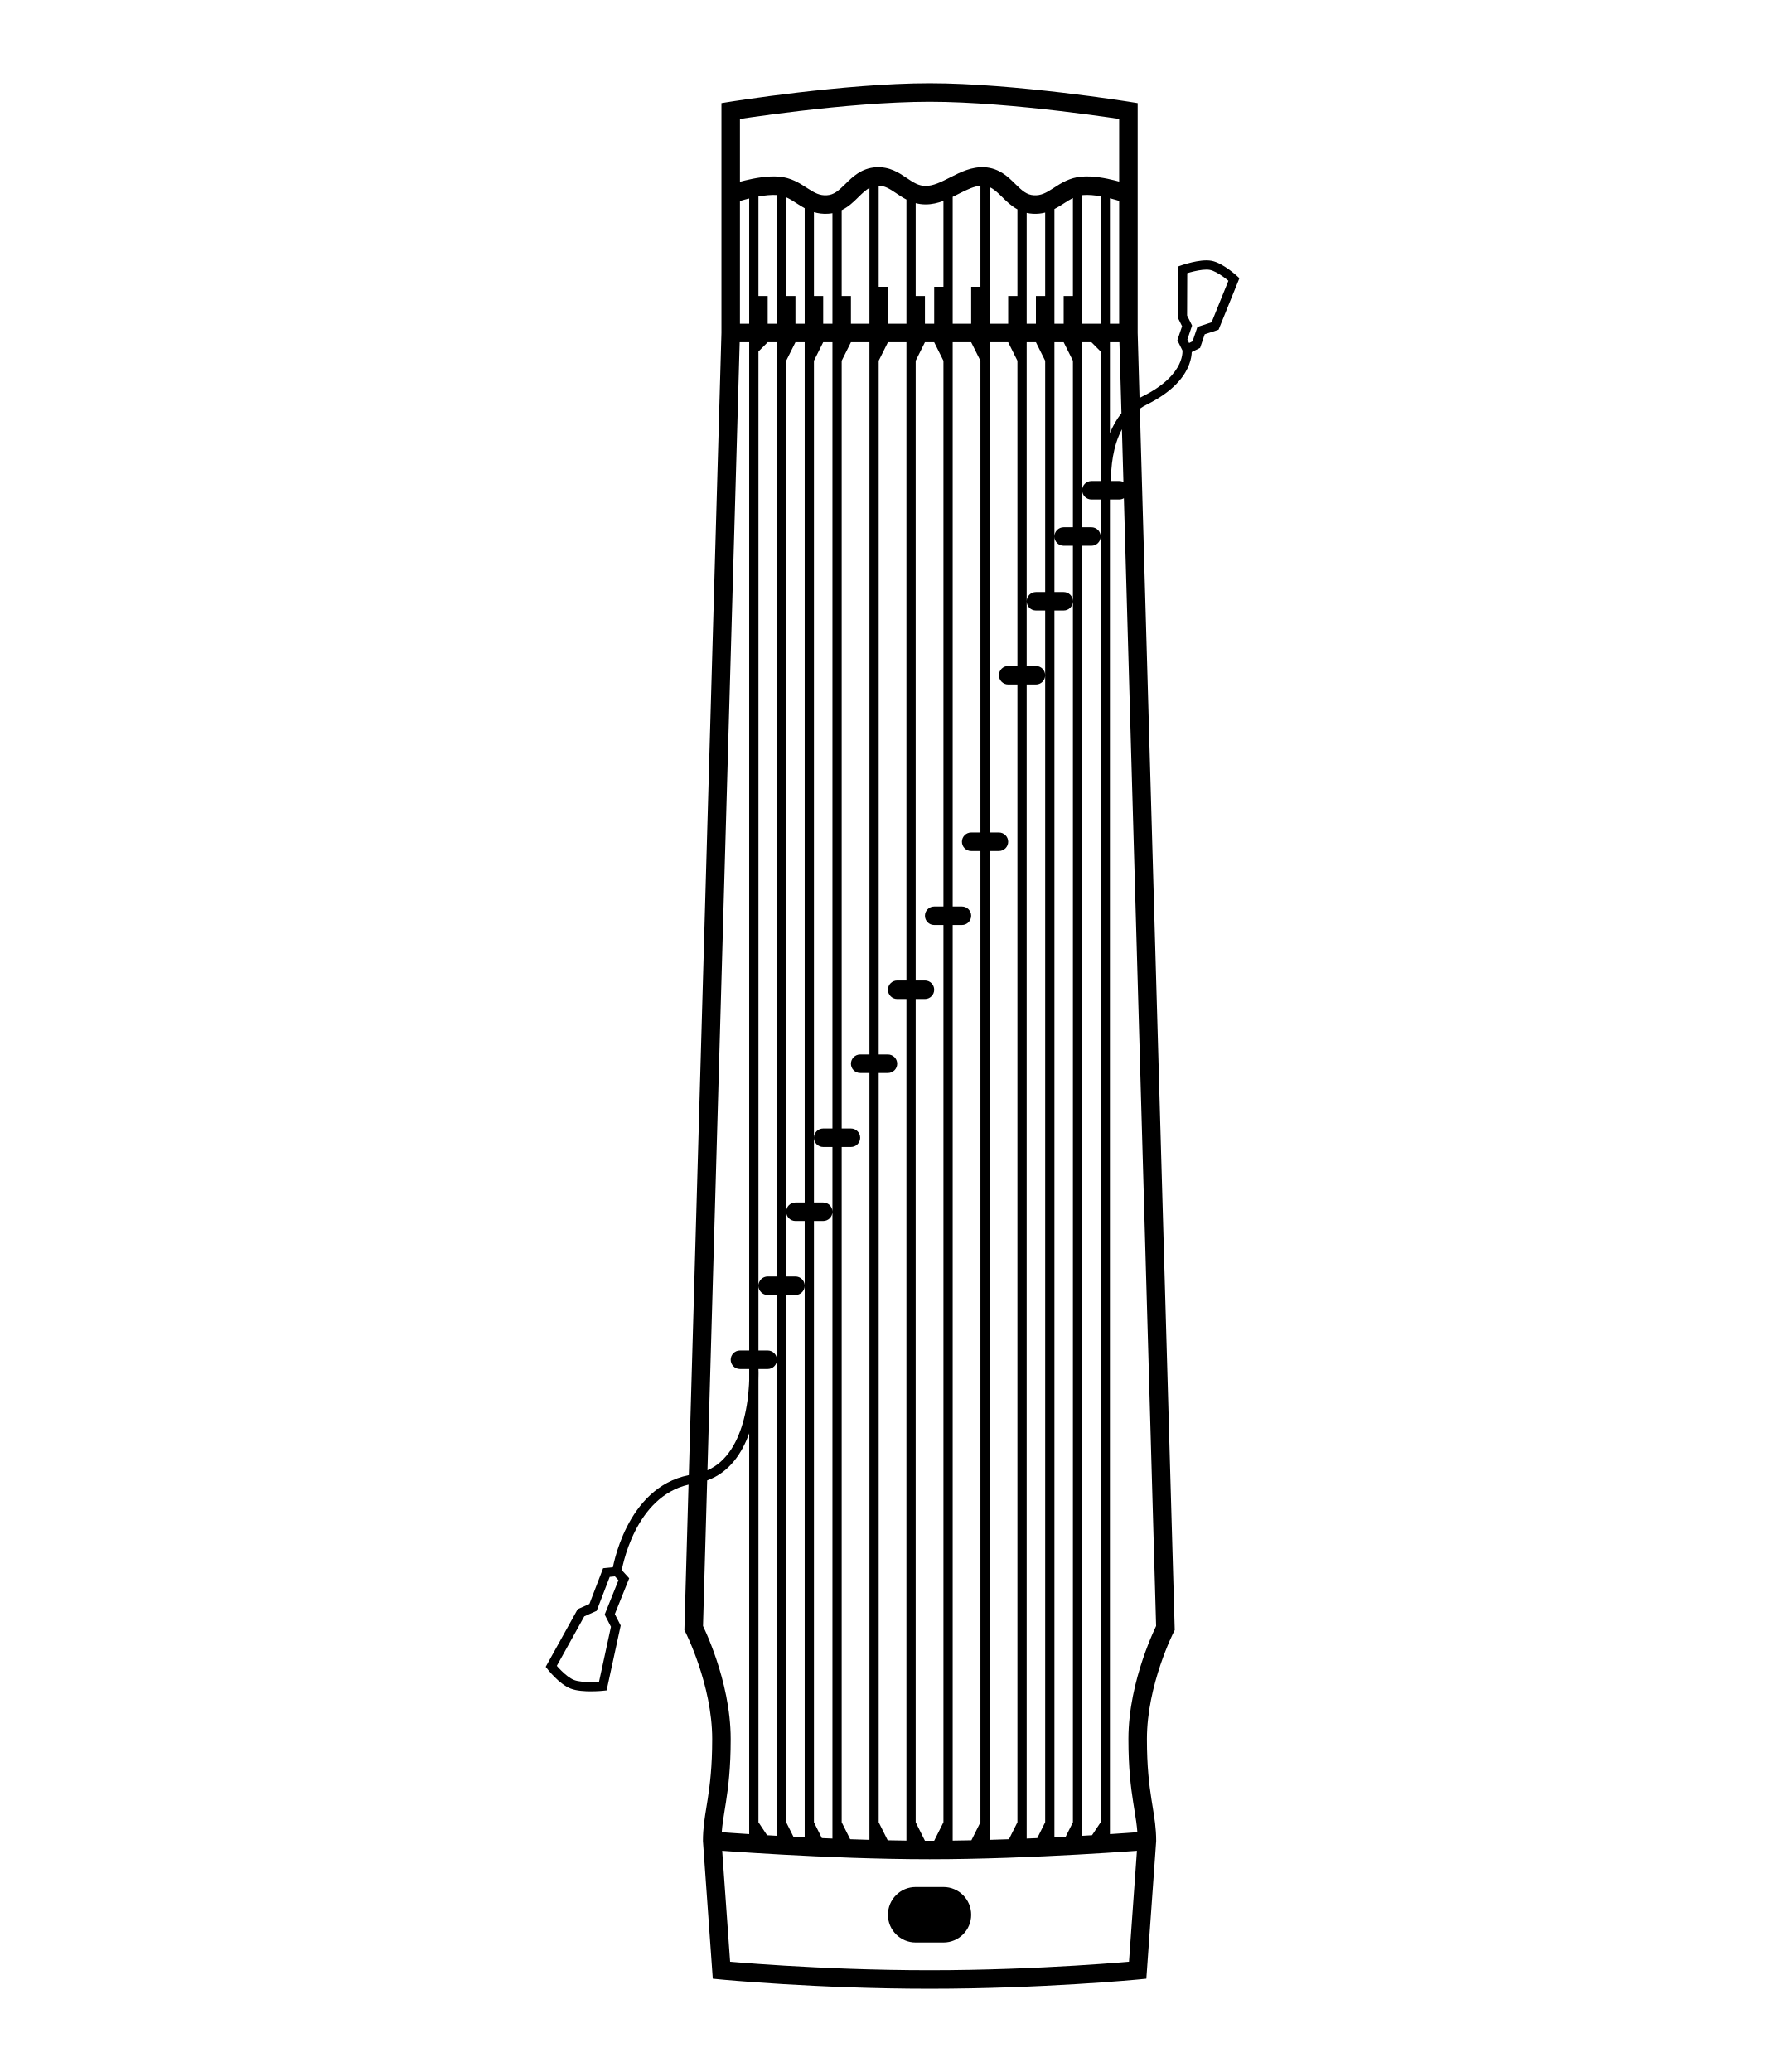
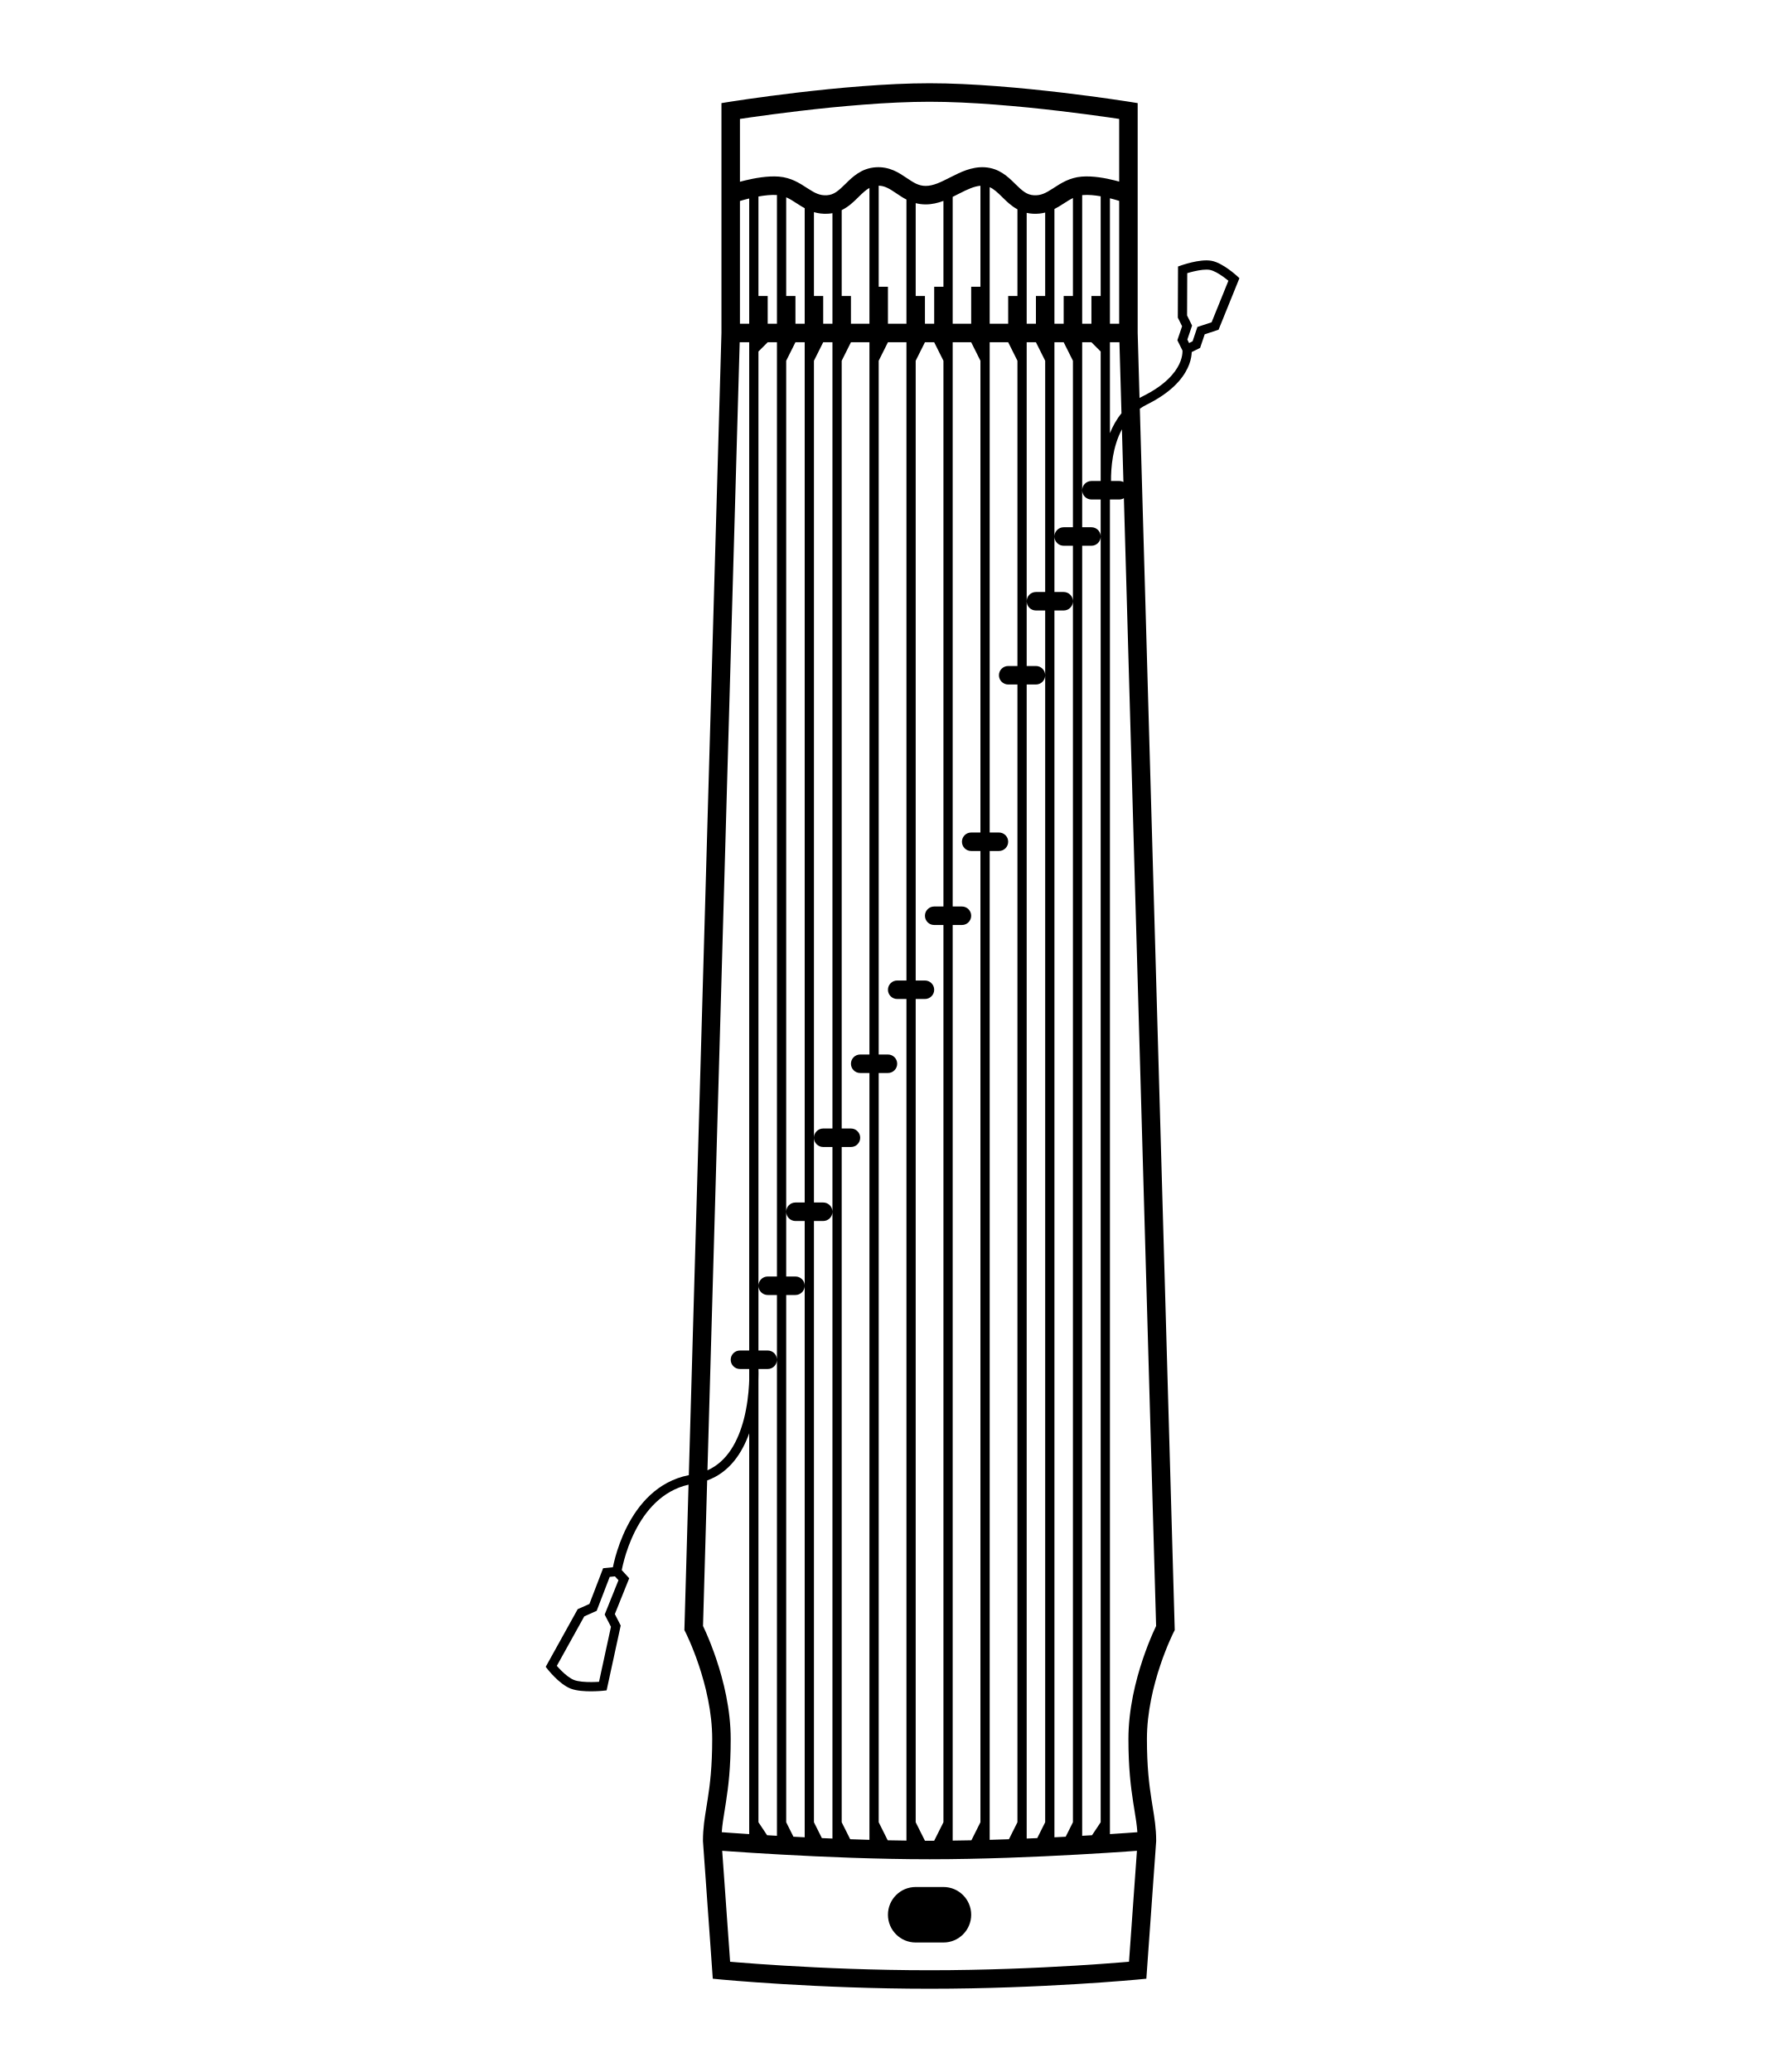
<svg xmlns="http://www.w3.org/2000/svg" width="192" height="224" viewBox="0 0 192 224" fill="none">
-   <path fill-rule="evenodd" clip-rule="evenodd" d="M86.228 10.007C90.48 9.506 95.901 9 100.5 9C105.099 9 110.521 9.506 114.772 10.007C116.902 10.258 118.747 10.509 120.06 10.698C120.716 10.792 121.24 10.87 121.6 10.926C121.78 10.953 121.919 10.975 122.014 10.99L122.121 11.007L122.149 11.011L122.156 11.012L122.158 11.013L122.159 11.013C122.159 11.013 122.159 11.013 122 12L122.159 11.013L123 11.148V12V21V35.986L123.201 43.023C123.314 42.959 123.429 42.898 123.548 42.84C125.994 41.628 127.043 40.319 127.495 39.368C127.722 38.89 127.805 38.489 127.832 38.218C127.846 38.082 127.846 37.977 127.843 37.911L127.843 37.895L127.383 36.967L127.291 36.781L127.357 36.585L127.802 35.27L127.393 34.444L127.341 34.338L127.341 34.22L127.361 29.164L127.362 28.811L127.695 28.694L127.861 29.166C127.695 28.694 127.695 28.694 127.695 28.694L127.695 28.694L127.696 28.694L127.697 28.693L127.702 28.692L127.721 28.685C127.737 28.68 127.76 28.672 127.789 28.662C127.848 28.643 127.932 28.616 128.035 28.584C128.243 28.521 128.531 28.438 128.855 28.362C129.478 28.216 130.327 28.07 130.982 28.193C131.641 28.317 132.348 28.758 132.846 29.117C133.106 29.303 133.329 29.483 133.487 29.616C133.566 29.682 133.629 29.737 133.674 29.776L133.701 29.801L133.725 29.822L133.739 29.835L133.743 29.838L133.744 29.84L133.745 29.84L133.745 29.84C133.745 29.84 133.745 29.84 133.717 29.87L133.745 29.84L134 30.075L133.87 30.396L131.832 35.433L131.745 35.648L131.525 35.72L130.247 36.141L129.816 37.415L129.75 37.611L129.565 37.703L128.844 38.06C128.842 38.136 128.837 38.223 128.827 38.319C128.789 38.693 128.679 39.206 128.398 39.798C127.832 40.988 126.6 42.444 123.991 43.736C123.721 43.87 123.469 44.019 123.234 44.183L127 175.971L127.007 176.227L126.891 176.455L126.891 176.455L126.891 176.455L126.89 176.456L126.885 176.466L126.863 176.51C126.853 176.53 126.842 176.554 126.828 176.583C126.812 176.614 126.794 176.651 126.774 176.694C126.697 176.857 126.584 177.1 126.448 177.412C126.176 178.036 125.812 178.934 125.448 180.019C124.716 182.199 124 185.084 124 188C124 191.003 124.244 192.943 124.488 194.51C124.53 194.776 124.572 195.036 124.613 195.291C124.815 196.525 125 197.663 125 199V199.036L124.998 199.071L123.998 213.071L123.937 213.914L123.096 213.995L123.095 213.995L123.094 213.996L123.087 213.996L123.064 213.998L122.973 214.007C122.892 214.014 122.774 214.025 122.618 214.039C122.308 214.067 121.852 214.106 121.268 214.153C120.098 214.247 118.414 214.373 116.351 214.498C112.226 214.749 106.58 215 100.5 215C94.42 215 88.774 214.749 84.649 214.498C82.586 214.373 80.902 214.247 79.733 214.153C79.148 214.106 78.692 214.067 78.382 214.039C78.227 214.025 78.108 214.014 78.028 214.007L77.936 213.998L77.913 213.996L77.907 213.996L77.905 213.995L77.905 213.995L77.063 213.914L77.003 213.071L76.003 199.071L76 199.036V199C76 197.663 76.186 196.525 76.387 195.291L76.387 195.29L76.387 195.289C76.428 195.035 76.471 194.776 76.512 194.51C76.756 192.943 77 191.003 77 188C77 185.084 76.284 182.199 75.552 180.019C75.188 178.934 74.824 178.036 74.552 177.412C74.416 177.1 74.304 176.857 74.226 176.694C74.187 176.612 74.157 176.551 74.137 176.51L74.115 176.466L74.11 176.456L74.11 176.455L74.11 176.455L74.109 176.455L73.993 176.227L74.001 175.971L74.442 160.503C71.57 161.161 69.78 163.337 68.682 165.493C68.097 166.643 67.72 167.767 67.49 168.605C67.375 169.023 67.297 169.368 67.248 169.607C67.238 169.656 67.229 169.701 67.221 169.741L67.816 170.391L68.028 170.623L67.911 170.915L66.473 174.496L67.026 175.572L67.108 175.731L67.07 175.906L65.661 182.391L65.584 182.744L65.225 182.782L65.211 182.655C65.225 182.782 65.225 182.782 65.224 182.782L65.224 182.782L65.224 182.782L65.222 182.782L65.216 182.783L65.196 182.785C65.178 182.786 65.153 182.789 65.12 182.792C65.055 182.797 64.962 182.805 64.848 182.813C64.619 182.828 64.301 182.844 63.947 182.846C63.262 182.85 62.356 182.805 61.708 182.556C61.053 182.304 60.418 181.754 59.976 181.314C59.748 181.087 59.556 180.875 59.422 180.719C59.355 180.641 59.301 180.576 59.264 180.531C59.245 180.508 59.231 180.49 59.221 180.478L59.209 180.463L59.206 180.459L59.205 180.457L59.204 180.457L59.204 180.457C59.204 180.456 59.204 180.456 59.598 180.148L59.204 180.456L59 180.196L59.161 179.906L62.376 174.111L62.457 173.965L62.61 173.897L63.724 173.401L65.096 169.826L65.207 169.538L65.514 169.508L66.262 169.435L66.268 169.406C66.321 169.149 66.404 168.782 66.525 168.34C66.768 167.457 67.167 166.266 67.791 165.039C68.983 162.699 71.041 160.152 74.472 159.475L78 35.986V21V12V11.148L78.841 11.013L79 12C78.841 11.013 78.841 11.013 78.841 11.013L78.842 11.013L78.844 11.012L78.851 11.011L78.879 11.007L78.987 10.99C79.081 10.975 79.22 10.953 79.4 10.926C79.76 10.87 80.284 10.792 80.941 10.698C82.253 10.509 84.098 10.258 86.228 10.007ZM121.248 44.679L121.028 37H120V46.832C120.304 46.08 120.709 45.343 121.248 44.679ZM120.118 52C120.112 51.287 120.153 50.35 120.329 49.35C120.502 48.364 120.8 47.341 121.297 46.411L121.46 52.112C121.322 52.04 121.166 52 121 52H120.118ZM76.007 175.782L76.456 160.047C78.871 159.178 80.233 157.088 81 154.948V198.282C80.316 198.237 79.705 198.195 79.181 198.159C78.732 198.127 78.347 198.099 78.033 198.076C78.089 197.29 78.21 196.544 78.354 195.657L78.354 195.657C78.397 195.392 78.442 195.114 78.488 194.818C78.744 193.175 79 191.129 79 188C79 184.784 78.216 181.669 77.448 179.382C77.062 178.233 76.676 177.281 76.386 176.613C76.24 176.279 76.118 176.016 76.032 175.835L76.007 175.782ZM82.011 148.467C82.012 148.671 82.01 148.932 82 149.239V198.345L82 198.345V197L82.935 198.403C83.279 198.423 83.634 198.444 84 198.465V147.021C83.989 147.563 83.545 148 83 148H82.001L82.001 148.01C82.002 148.033 82.003 148.065 82.004 148.107C82.007 148.191 82.01 148.313 82.011 148.467ZM80.979 149.689C80.988 149.523 80.995 149.367 81 149.222V148H80C79.448 148 79 147.552 79 147C79 146.448 79.448 146 80 146H81V136V37H79.972L76.487 158.954C78.672 157.979 79.819 155.74 80.417 153.441C80.777 152.06 80.923 150.704 80.979 149.689ZM80 12.857V19.649C80.17 19.603 80.352 19.556 80.542 19.51C81.585 19.256 82.999 18.995 84.218 19.093C85.522 19.199 86.466 19.812 87.182 20.277C87.234 20.311 87.284 20.343 87.334 20.375C88.096 20.866 88.631 21.156 89.391 21.11C90.16 21.064 90.644 20.632 91.406 19.882L91.466 19.823C92.165 19.135 93.135 18.177 94.705 18.083C96.173 17.994 97.198 18.685 97.96 19.198L97.979 19.21C98.785 19.753 99.317 20.099 100.079 20.099C100.903 20.099 101.703 19.7 102.789 19.148L102.819 19.133C103.799 18.636 105.054 17.998 106.462 18.083C108.031 18.177 109.002 19.135 109.701 19.823L109.76 19.882C110.523 20.632 111.007 21.064 111.776 21.11C112.536 21.156 113.071 20.866 113.833 20.375C113.882 20.344 113.932 20.311 113.984 20.277L113.985 20.277C114.701 19.812 115.645 19.199 116.949 19.093C118.171 18.995 119.544 19.256 120.551 19.512C120.708 19.552 120.858 19.592 121 19.632V12.857C120.675 12.808 120.262 12.747 119.775 12.677C118.476 12.491 116.648 12.242 114.538 11.993C110.309 11.495 104.98 11 100.5 11C96.02 11 90.691 11.494 86.462 11.993C84.352 12.242 82.525 12.491 81.225 12.677C80.738 12.747 80.326 12.808 80 12.857ZM121 21.718C120.74 21.636 120.418 21.542 120.058 21.451L120 21.436V35H121V21.718ZM119 35V21.221C118.345 21.105 117.68 21.041 117.111 21.087C117.073 21.09 117.036 21.094 117 21.098V35H119ZM119 54V57.986C118.993 57.44 118.548 57 118 57H117V37H118L119 38V52H118C117.448 52 117 52.448 117 53C117 53.552 117.448 54 118 54H119ZM120 54V198.282C120.684 198.237 121.295 198.195 121.819 198.159C122.268 198.127 122.654 198.099 122.967 198.076C122.911 197.29 122.79 196.544 122.646 195.657C122.603 195.392 122.558 195.114 122.512 194.818C122.256 193.175 122 191.129 122 188C122 184.784 122.784 181.669 123.552 179.382C123.938 178.233 124.324 177.281 124.615 176.613C124.76 176.279 124.882 176.016 124.968 175.835L124.993 175.782L121.51 53.86C121.361 53.949 121.186 54 121 54H120ZM118 59C118.548 59 118.993 58.56 119 58.014V197L118.065 198.403C117.721 198.423 117.366 198.444 117 198.465V59H118ZM116 64.977V59H115C114.448 59 114 58.552 114 58C114 57.448 114.448 57 115 57H116V38.999L115 37H114V64H115C115.545 64 115.988 64.435 116 64.977ZM114.992 22.008C115.362 21.769 115.682 21.564 116 21.407V32H115V35H114V22.596C114.339 22.425 114.641 22.234 114.915 22.057L114.992 22.008L114.992 22.008L114.992 22.008ZM114 66V198.626C114.414 198.605 114.821 198.584 115.218 198.563L116 197V65.023C115.988 65.565 115.545 66 115 66H114ZM113 64H112C111.448 64 111 64.448 111 65C111 65.552 111.448 66 112 66H113V72.981C112.99 72.437 112.546 72 112 72H111V70V37H112L113 39V64ZM113 32V22.979C112.597 23.083 112.152 23.136 111.656 23.106C111.425 23.092 111.206 23.06 111 23.012V35H112V32H113ZM113 197V73.019C112.99 73.563 112.546 74 112 74H111V198.762C111.385 198.746 111.767 198.73 112.144 198.713L113 197ZM110 197V74H109C108.448 74 108 73.552 108 73C108 72.448 108.448 72 109 72H110V70V39L109 37H107V86V90H108C108.552 90 109 90.448 109 91C109 91.552 108.552 92 108 92H107V198.902C107.7 198.882 108.396 198.859 109.082 198.835L110 197ZM108.417 21.366C108.828 21.771 109.334 22.27 110 22.63V32H109V35H107V20.235C107.443 20.428 107.835 20.793 108.358 21.307L108.417 21.366ZM106 90V86V38.999L105 37H103V93.156V98H104C104.552 98 105 98.448 105 99C105 99.552 104.552 100 104 100H103V198.984C103.675 198.976 104.351 198.964 105.025 198.95L106 197V92H105C104.448 92 104 91.552 104 91C104 90.448 104.448 90 105 90H106ZM106 31V20.083C105.317 20.138 104.61 20.467 103.695 20.932L103.547 21.007C103.373 21.096 103.19 21.189 103 21.282V35H105V31H106ZM102 197V100H101C100.448 100 100 99.552 100 99C100 98.448 100.448 98 101 98H102V93.156V39L101 37H100L99 39V37H99V99.5V106H100C100.552 106 101 106.448 101 107C101 107.552 100.552 108 100 108H99V198.994L99 197L100 198.999C100.167 199 100.334 199 100.5 199C100.667 199 100.833 199 101 198.999L102 197ZM100.079 22.099C100.759 22.099 101.405 21.939 102 21.718V31H101V35H100V32H99V35H99V21.961C99.33 22.047 99.689 22.099 100.079 22.099ZM98 106V99.5V37H96L95 39V37H95V106.5V114H96C96.552 114 97 114.448 97 115C97 115.552 96.552 116 96 116H95V198.928H95V197L95.975 198.95C96.649 198.964 97.325 198.976 98 198.984V108H97C96.448 108 96 107.552 96 107C96 106.448 96.448 106 97 106H98ZM98 35V21.573C97.602 21.369 97.257 21.136 96.956 20.933L96.862 20.869C96.141 20.384 95.646 20.086 95 20.075V35H95V31H96V35H98ZM94 198.901V116H93C92.448 116 92 115.552 92 115C92 114.448 92.448 114 93 114H94V106.5V37H92L91 39V37H91V113.928V122H92C92.552 122 93 122.448 93 123C93 123.552 92.552 124 92 124H91V198.801H91V197L91.918 198.835C92.604 198.859 93.299 198.882 94 198.901ZM92.809 21.307C93.266 20.858 93.622 20.523 94 20.317V35H92V32H91V35H91V22.716C91.75 22.352 92.305 21.804 92.75 21.366L92.809 21.307ZM90 122V113.928V37H89L88 39V37H88V120.991V130H89C89.547 130 89.991 130.439 90 130.983V124H89C88.448 124 88 123.552 88 123C88 122.448 88.448 122 89 122H90ZM90 35V23.047C89.844 23.076 89.681 23.096 89.511 23.106C88.945 23.14 88.445 23.066 88 22.933V35H88V32H89V35H90ZM89 132C89.547 132 89.991 131.561 90 131.017V198.762C89.615 198.746 89.233 198.73 88.856 198.713L88 197V198.674H88V132H89ZM87 138.983V132H86C85.448 132 85 131.552 85 131C85 130.448 85.448 130 86 130H87V120.991V37H86L85 39V37H85V128.203V138H86C86.547 138 86.991 138.439 87 138.983ZM86.251 22.057C86.48 22.204 86.728 22.362 87 22.509V35H86V32H85V35H85V21.328C85.375 21.492 85.74 21.727 86.175 22.008L86.175 22.008L86.251 22.057ZM84 140V146.979C83.989 146.437 83.545 146 83 146H82V136V37H82V38L83 37H84V128.203V138H83C82.448 138 82 138.448 82 139C82 139.552 82.448 140 83 140H84ZM85 140H86C86.547 140 86.991 139.561 87 139.017V198.626C86.586 198.605 86.179 198.584 85.782 198.563L85 197V198.521L85 198.521V140ZM84 35V21.083C83.406 21.043 82.698 21.117 82 21.243V35H82V32H83V35H84ZM80 21.729C80.275 21.646 80.618 21.55 81 21.457V35H80V21.729ZM122.92 200.085L122.653 200.104C122.442 200.12 122.211 200.136 121.959 200.154C120.619 200.248 118.717 200.373 116.468 200.498C111.972 200.749 106.076 201 100.5 201C94.924 201 89.029 200.749 84.532 200.498C82.283 200.373 80.381 200.248 79.041 200.154C78.678 200.128 78.356 200.105 78.08 200.085L78.937 212.08C79.199 212.102 79.519 212.129 79.893 212.159C81.051 212.253 82.722 212.377 84.77 212.502C88.868 212.751 94.472 213 100.5 213C106.528 213 112.132 212.751 116.23 212.502C118.278 212.377 119.949 212.253 121.107 212.159C121.481 212.129 121.801 212.102 122.063 212.08L122.92 200.085ZM66.485 170.418L65.919 170.473L64.583 173.952L64.509 174.146L64.32 174.23L63.169 174.742L60.201 180.091C60.322 180.23 60.488 180.413 60.681 180.605C61.108 181.03 61.619 181.45 62.067 181.622C62.523 181.797 63.259 181.85 63.941 181.846C64.261 181.844 64.55 181.83 64.763 181.816L66.054 175.869L65.479 174.75L65.375 174.547L65.46 174.335L66.866 170.834L66.485 170.418ZM128.935 36.899L128.558 37.086L128.371 36.709L128.815 35.393L128.882 35.197L128.79 35.011L128.342 34.106L128.359 29.531C128.548 29.473 128.802 29.402 129.083 29.336C129.704 29.19 130.369 29.096 130.797 29.176C131.221 29.256 131.773 29.576 132.262 29.928C132.478 30.084 132.667 30.235 132.809 30.352L130.992 34.843L129.697 35.269L129.459 35.347L129.379 35.584L128.935 36.899ZM96 207C96 205.343 97.343 204 99 204H102C103.657 204 105 205.343 105 207C105 208.657 103.657 210 102 210H99C97.343 210 96 208.657 96 207Z" fill="black" />
+   <path fill-rule="evenodd" clip-rule="evenodd" d="M100.5 9C95.901 9 90.48 9.506 86.228 10.007C84.098 10.258 82.253 10.509 80.941 10.698C80.284 10.792 79.76 10.87 79.4 10.926C79.22 10.953 79.081 10.975 78.987 10.99L78.879 11.007L78.851 11.011L78.844 11.012L78.842 11.013L78.841 11.013C78.841 11.013 78.841 11.013 79 12L78.841 11.013L78 11.148V12V21V35.986L74.472 159.475C71.041 160.152 68.983 162.699 67.791 165.039C67.167 166.266 66.768 167.457 66.525 168.34C66.404 168.782 66.321 169.149 66.268 169.406L66.262 169.435L65.514 169.508L65.207 169.538L65.096 169.826L63.724 173.401L62.61 173.897L62.457 173.965L62.376 174.111L59.161 179.906L59 180.196L59.204 180.456L59.598 180.148C59.204 180.456 59.204 180.456 59.204 180.457L59.204 180.457L59.205 180.457L59.206 180.459L59.209 180.463L59.221 180.478C59.231 180.49 59.245 180.508 59.264 180.531C59.301 180.576 59.355 180.641 59.422 180.719C59.556 180.875 59.748 181.087 59.976 181.314C60.418 181.754 61.053 182.304 61.708 182.556C62.356 182.805 63.262 182.85 63.947 182.846C64.301 182.844 64.619 182.828 64.848 182.813C64.962 182.805 65.055 182.797 65.12 182.792C65.153 182.789 65.178 182.786 65.196 182.785L65.216 182.783L65.222 182.782L65.224 182.782L65.224 182.782L65.224 182.782C65.225 182.782 65.225 182.782 65.211 182.655L65.225 182.782L65.584 182.744L65.661 182.391L67.07 175.906L67.108 175.731L67.026 175.572L66.473 174.496L67.911 170.915L68.028 170.623L67.816 170.391L67.221 169.741C67.229 169.701 67.238 169.656 67.248 169.607C67.297 169.368 67.375 169.023 67.49 168.605C67.72 167.767 68.097 166.643 68.682 165.493C69.78 163.337 71.57 161.161 74.442 160.503L74.001 175.971L73.993 176.227L74.109 176.455L74.11 176.455L74.11 176.455L74.11 176.456L74.115 176.466L74.137 176.51C74.157 176.551 74.187 176.612 74.226 176.694C74.304 176.857 74.416 177.1 74.552 177.412C74.824 178.036 75.188 178.934 75.552 180.019C76.284 182.199 77 185.084 77 188C77 191.003 76.756 192.943 76.512 194.51C76.471 194.776 76.428 195.035 76.387 195.289L76.387 195.29L76.387 195.291C76.186 196.525 76 197.663 76 199V199.036L76.003 199.071L77.003 213.071L77.063 213.914L77.905 213.995L77.905 213.995L77.907 213.996L77.913 213.996L77.936 213.998L78.028 214.007C78.108 214.014 78.227 214.025 78.382 214.039C78.692 214.067 79.148 214.106 79.733 214.153C80.902 214.247 82.586 214.373 84.649 214.498C88.774 214.749 94.42 215 100.5 215C106.58 215 112.226 214.749 116.351 214.498C118.414 214.373 120.098 214.247 121.268 214.153C121.852 214.106 122.308 214.067 122.618 214.039C122.774 214.025 122.892 214.014 122.973 214.007L123.064 213.998L123.087 213.996L123.094 213.996L123.095 213.995L123.096 213.995L123.937 213.914L123.998 213.071L124.998 199.071L125 199.036V199C125 197.663 124.815 196.525 124.613 195.291C124.572 195.036 124.53 194.776 124.488 194.51C124.244 192.943 124 191.003 124 188C124 185.084 124.716 182.199 125.448 180.019C125.812 178.934 126.176 178.036 126.448 177.412C126.584 177.1 126.697 176.857 126.774 176.694C126.794 176.651 126.812 176.614 126.828 176.583C126.842 176.554 126.853 176.53 126.863 176.51L126.885 176.466L126.89 176.456L126.891 176.455L126.891 176.455L126.891 176.455L127.007 176.227L127 175.971L123.234 44.183C123.469 44.019 123.721 43.87 123.991 43.736C126.6 42.444 127.832 40.988 128.398 39.798C128.679 39.206 128.789 38.693 128.827 38.319C128.837 38.223 128.842 38.136 128.844 38.06L129.565 37.703L129.75 37.611L129.816 37.415L130.247 36.141L131.525 35.72L131.745 35.648L131.832 35.433L133.87 30.396L134 30.075L133.745 29.84L133.717 29.87C133.745 29.84 133.745 29.84 133.745 29.84L133.745 29.84L133.744 29.84L133.743 29.838L133.739 29.835L133.725 29.822L133.701 29.801L133.674 29.776C133.629 29.737 133.566 29.682 133.487 29.616C133.329 29.483 133.106 29.303 132.846 29.117C132.348 28.758 131.641 28.317 130.982 28.193C130.327 28.07 129.478 28.216 128.855 28.362C128.531 28.438 128.243 28.521 128.035 28.584C127.932 28.616 127.848 28.643 127.789 28.662C127.76 28.672 127.737 28.68 127.721 28.685L127.702 28.692L127.697 28.693L127.696 28.694L127.695 28.694L127.695 28.694C127.695 28.694 127.695 28.694 127.861 29.166L127.695 28.694L127.362 28.811L127.361 29.164L127.341 34.22L127.341 34.338L127.393 34.444L127.802 35.27L127.357 36.585L127.291 36.781L127.383 36.967L127.843 37.895L127.843 37.911C127.846 37.977 127.846 38.082 127.832 38.218C127.805 38.489 127.722 38.89 127.495 39.368C127.043 40.319 125.994 41.628 123.548 42.84C123.429 42.898 123.314 42.959 123.201 43.023L123 35.986V21V12V11.148L122.159 11.013L122 12C122.159 11.013 122.159 11.013 122.159 11.013L122.158 11.013L122.156 11.012L122.149 11.011L122.121 11.007L122.014 10.99C121.919 10.975 121.78 10.953 121.6 10.926C121.24 10.87 120.716 10.792 120.06 10.698C118.747 10.509 116.902 10.258 114.772 10.007C110.521 9.506 105.099 9 100.5 9ZM121.028 37L121.248 44.679C120.709 45.343 120.304 46.08 120 46.832V37H121.028ZM120.329 49.35C120.153 50.35 120.112 51.287 120.118 52H121C121.166 52 121.322 52.04 121.46 52.112L121.297 46.411C120.8 47.341 120.502 48.364 120.329 49.35ZM76.456 160.047L76.007 175.782L76.032 175.835C76.118 176.016 76.24 176.279 76.386 176.613C76.676 177.281 77.062 178.233 77.448 179.382C78.216 181.669 79 184.784 79 188C79 191.129 78.744 193.175 78.488 194.818C78.442 195.114 78.397 195.392 78.354 195.657L78.354 195.657C78.21 196.544 78.089 197.29 78.033 198.076C78.347 198.099 78.732 198.127 79.181 198.159C79.705 198.195 80.316 198.237 81 198.282V154.948C80.233 157.088 78.871 159.178 76.456 160.047ZM82 149.239C82.01 148.932 82.012 148.671 82.011 148.467C82.01 148.313 82.007 148.191 82.004 148.107C82.003 148.065 82.002 148.033 82.001 148.01L82.001 148H83C83.545 148 83.989 147.563 84 147.021V198.465C83.634 198.444 83.279 198.423 82.935 198.403L82 197V198.345L82 198.345V149.239ZM81 149.222C80.995 149.367 80.988 149.523 80.979 149.689C80.923 150.704 80.777 152.06 80.417 153.441C79.819 155.74 78.672 157.979 76.487 158.954L79.972 37H81V136V146H80C79.448 146 79 146.448 79 147C79 147.552 79.448 148 80 148H81V149.222ZM80 19.649V12.857C80.326 12.808 80.738 12.747 81.225 12.677C82.525 12.491 84.352 12.242 86.462 11.993C90.691 11.494 96.02 11 100.5 11C104.98 11 110.309 11.495 114.538 11.993C116.648 12.242 118.476 12.491 119.775 12.677C120.262 12.747 120.675 12.808 121 12.857V19.632C120.858 19.592 120.708 19.552 120.551 19.512C119.544 19.256 118.171 18.995 116.949 19.093C115.645 19.199 114.701 19.812 113.985 20.277L113.984 20.277C113.932 20.311 113.882 20.344 113.833 20.375C113.071 20.866 112.536 21.156 111.776 21.11C111.007 21.064 110.523 20.632 109.76 19.882L109.701 19.823C109.002 19.135 108.031 18.177 106.462 18.083C105.054 17.998 103.799 18.636 102.819 19.133L102.789 19.148C101.703 19.7 100.903 20.099 100.079 20.099C99.317 20.099 98.785 19.753 97.979 19.21L97.96 19.198C97.198 18.685 96.173 17.994 94.705 18.083C93.135 18.177 92.165 19.135 91.466 19.823L91.406 19.882C90.644 20.632 90.16 21.064 89.391 21.11C88.631 21.156 88.096 20.866 87.334 20.375C87.284 20.343 87.234 20.311 87.182 20.277C86.466 19.812 85.522 19.199 84.218 19.093C82.999 18.995 81.585 19.256 80.542 19.51C80.352 19.556 80.17 19.603 80 19.649ZM120.058 21.451C120.418 21.542 120.74 21.636 121 21.718V35H120V21.436L120.058 21.451ZM119 21.221V32H118V35H117V21.098C117.036 21.094 117.073 21.09 117.111 21.087C117.68 21.041 118.345 21.105 119 21.221ZM119 57.986V54H118C117.448 54 117 53.552 117 53C117 52.448 117.448 52 118 52H119V38L118 37H117V57H118C118.548 57 118.993 57.44 119 57.986ZM120 198.282V54H121C121.186 54 121.361 53.949 121.51 53.86L124.993 175.782L124.968 175.835C124.882 176.016 124.76 176.279 124.615 176.613C124.324 177.281 123.938 178.233 123.552 179.382C122.784 181.669 122 184.784 122 188C122 191.129 122.256 193.175 122.512 194.818C122.558 195.114 122.603 195.392 122.646 195.657C122.79 196.544 122.911 197.29 122.967 198.076C122.654 198.099 122.268 198.127 121.819 198.159C121.295 198.195 120.684 198.237 120 198.282ZM119 58.014C118.993 58.56 118.548 59 118 59H117V198.465C117.366 198.444 117.721 198.423 118.065 198.403L119 197V58.014ZM116 59V64.977C115.988 64.435 115.545 64 115 64H114V37H115L116 38.999V57H115C114.448 57 114 57.448 114 58C114 58.552 114.448 59 115 59H116ZM116 21.407C115.682 21.564 115.362 21.769 114.992 22.008L114.992 22.008L114.992 22.008L114.915 22.057C114.641 22.234 114.339 22.425 114 22.596V35H115V32H116V21.407ZM114 198.626V66H115C115.545 66 115.988 65.565 116 65.023V197L115.218 198.563C114.821 198.584 114.414 198.605 114 198.626ZM112 64H113V39L112 37H111V70V72H112C112.546 72 112.99 72.437 113 72.981V66H112C111.448 66 111 65.552 111 65C111 64.448 111.448 64 112 64ZM113 22.979V32H112V35H111V23.012C111.206 23.06 111.425 23.092 111.656 23.106C112.152 23.136 112.597 23.083 113 22.979ZM113 73.019V197L112.144 198.713C111.767 198.73 111.385 198.746 111 198.762V74H112C112.546 74 112.99 73.563 113 73.019ZM110 74V197L109.082 198.835C108.396 198.859 107.7 198.882 107 198.902V92H108C108.552 92 109 91.552 109 91C109 90.448 108.552 90 108 90H107V86V37H109L110 39V70V72H109C108.448 72 108 72.448 108 73C108 73.552 108.448 74 109 74H110ZM110 22.63C109.334 22.27 108.828 21.771 108.417 21.366L108.358 21.307C107.835 20.793 107.443 20.428 107 20.235V35H109V32H110V22.63ZM106 86V90H105C104.448 90 104 90.448 104 91C104 91.552 104.448 92 105 92H106V197L105.025 198.95C104.351 198.964 103.675 198.976 103 198.984V100H104C104.552 100 105 99.552 105 99C105 98.448 104.552 98 104 98H103V93.156V37H105L106 38.999V86ZM106 20.083V31H105V35H103V21.282C103.19 21.189 103.373 21.096 103.547 21.007L103.695 20.932C104.61 20.467 105.317 20.138 106 20.083ZM102 100V197L101 198.999C100.833 199 100.667 199 100.5 199C100.334 199 100.167 199 100 198.999L99 197L99 198.994V108H100C100.552 108 101 107.552 101 107C101 106.448 100.552 106 100 106H99V99.5V37H99V39L100 37H101L102 39V93.156V98H101C100.448 98 100 98.448 100 99C100 99.552 100.448 100 101 100H102ZM102 21.718C101.405 21.939 100.759 22.099 100.079 22.099C99.689 22.099 99.33 22.047 99 21.961V35H99V32H100V35H101V31H102V21.718ZM98 99.5V106H97C96.448 106 96 106.448 96 107C96 107.552 96.448 108 97 108H98V198.984C97.325 198.976 96.649 198.964 95.975 198.95L95 197V198.928H95V116H96C96.552 116 97 115.552 97 115C97 114.448 96.552 114 96 114H95V106.5V37H95V39L96 37H98V99.5ZM98 21.573V35H96V31H95V35H95V20.075C95.646 20.086 96.141 20.384 96.862 20.869L96.956 20.933C97.257 21.136 97.602 21.369 98 21.573ZM94 116V198.901C93.299 198.882 92.604 198.859 91.918 198.835L91 197V198.801H91V124H92C92.552 124 93 123.552 93 123C93 122.448 92.552 122 92 122H91V113.928V37H91V39L92 37H94V106.5V114H93C92.448 114 92 114.448 92 115C92 115.552 92.448 116 93 116H94ZM94 20.317C93.622 20.523 93.266 20.858 92.809 21.307L92.75 21.366C92.305 21.804 91.75 22.352 91 22.716V35H91V32H92V35H94V20.317ZM90 113.928V122H89C88.448 122 88 122.448 88 123C88 123.552 88.448 124 89 124H90V130.983C89.991 130.439 89.547 130 89 130H88V120.991V37H88V39L89 37H90V113.928ZM90 23.047V35H89V32H88V35H88V22.933C88.445 23.066 88.945 23.14 89.511 23.106C89.681 23.096 89.844 23.076 90 23.047ZM90 131.017C89.991 131.561 89.547 132 89 132H88V198.674H88V197L88.856 198.713C89.233 198.73 89.615 198.746 90 198.762V131.017ZM87 132V138.983C86.991 138.439 86.547 138 86 138H85V128.203V37H85V39L86 37H87V120.991V130H86C85.448 130 85 130.448 85 131C85 131.552 85.448 132 86 132H87ZM87 22.509C86.728 22.362 86.48 22.204 86.251 22.057L86.175 22.008L86.175 22.008C85.74 21.727 85.375 21.492 85 21.328V35H85V32H86V35H87V22.509ZM84 146.979V140H83C82.448 140 82 139.552 82 139C82 138.448 82.448 138 83 138H84V128.203V37H83L82 38V37H82V136V146H83C83.545 146 83.989 146.437 84 146.979ZM86 140H85V198.521L85 198.521V197L85.782 198.563C86.179 198.584 86.586 198.605 87 198.626V139.017C86.991 139.561 86.547 140 86 140ZM84 21.083V35H83V32H82V35H82V21.243C82.698 21.117 83.406 21.043 84 21.083ZM81 21.457C80.618 21.55 80.275 21.646 80 21.729V35H81V21.457ZM122.653 200.104L122.92 200.085L122.063 212.08C121.801 212.102 121.481 212.129 121.107 212.159C119.949 212.253 118.278 212.377 116.23 212.502C112.132 212.751 106.528 213 100.5 213C94.472 213 88.868 212.751 84.77 212.502C82.722 212.377 81.051 212.253 79.893 212.159C79.519 212.129 79.199 212.102 78.937 212.08L78.08 200.085C78.356 200.105 78.678 200.128 79.041 200.154C80.381 200.248 82.283 200.373 84.532 200.498C89.029 200.749 94.924 201 100.5 201C106.076 201 111.972 200.749 116.468 200.498C118.717 200.373 120.619 200.248 121.959 200.154C122.211 200.136 122.442 200.12 122.653 200.104ZM65.919 170.473L66.485 170.418L66.866 170.834L65.46 174.335L65.375 174.547L65.479 174.75L66.054 175.869L64.763 181.816C64.55 181.83 64.261 181.844 63.941 181.846C63.259 181.85 62.523 181.797 62.067 181.622C61.619 181.45 61.108 181.03 60.681 180.605C60.488 180.413 60.322 180.23 60.201 180.091L63.169 174.742L64.32 174.23L64.509 174.146L64.583 173.952L65.919 170.473ZM128.558 37.086L128.935 36.899L129.379 35.584L129.459 35.347L129.697 35.269L130.992 34.843L132.809 30.352C132.667 30.235 132.478 30.084 132.262 29.928C131.773 29.576 131.221 29.256 130.797 29.176C130.369 29.096 129.704 29.19 129.083 29.336C128.802 29.402 128.548 29.473 128.359 29.531L128.342 34.106L128.79 35.011L128.882 35.197L128.815 35.393L128.371 36.709L128.558 37.086ZM99 204C97.343 204 96 205.343 96 207C96 208.657 97.343 210 99 210H102C103.657 210 105 208.657 105 207C105 205.343 103.657 204 102 204H99Z" fill="black" />
</svg>
